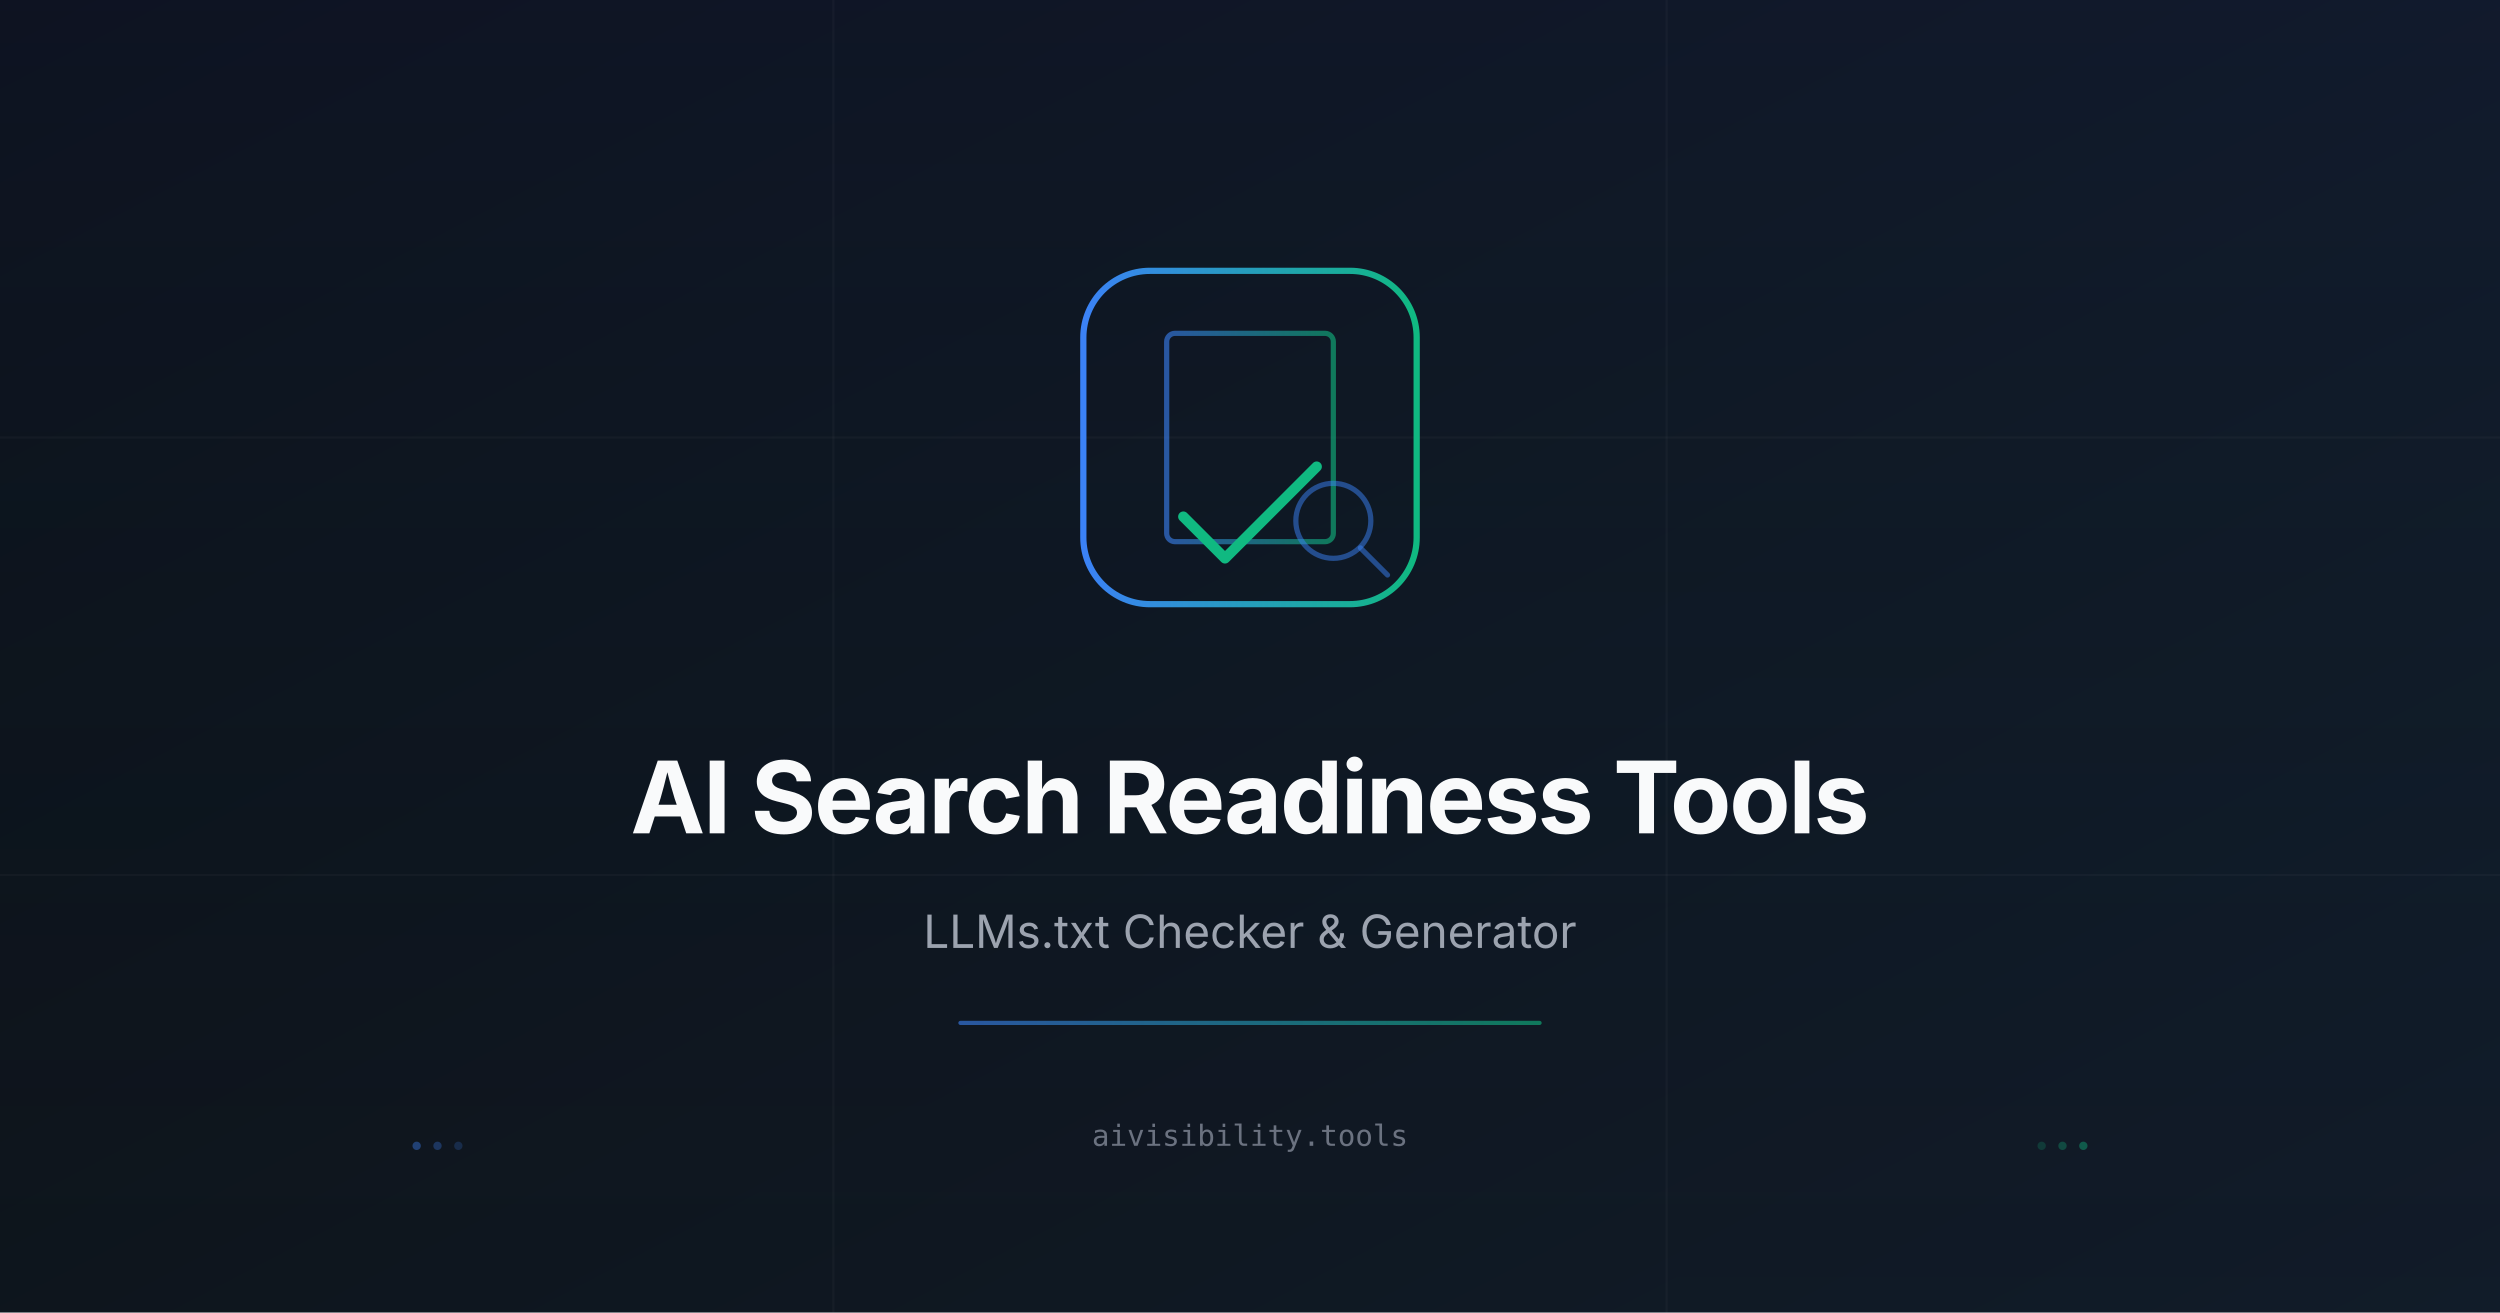
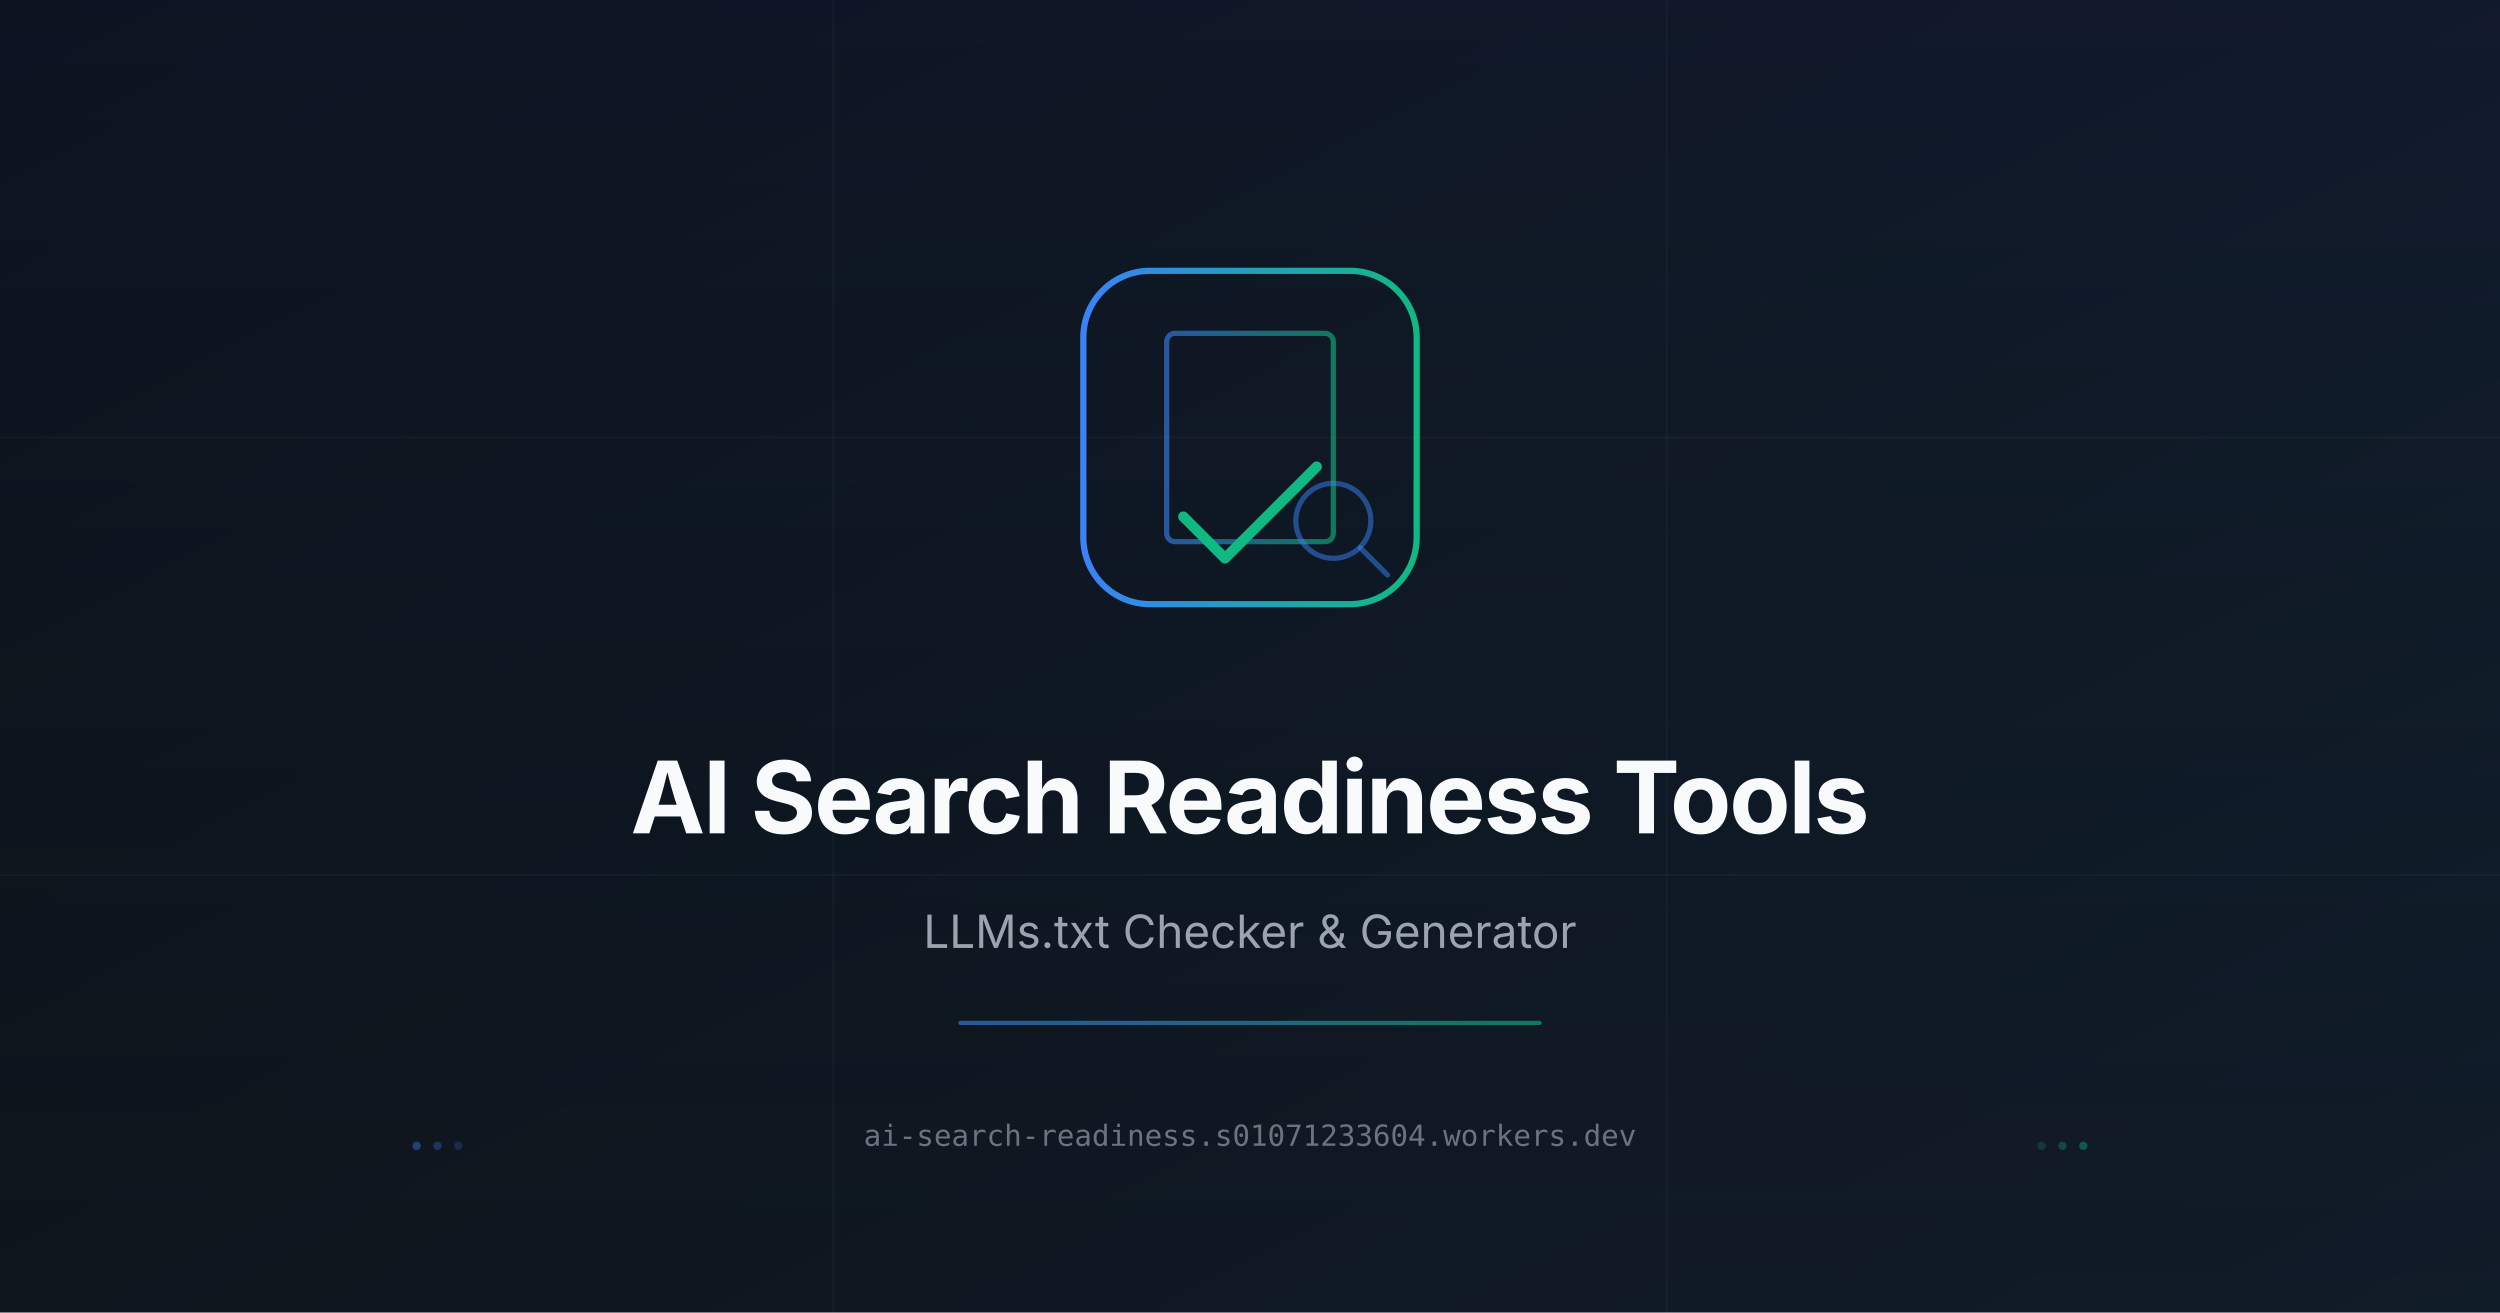
<svg xmlns="http://www.w3.org/2000/svg" width="1200" height="630" viewBox="0 0 1200 630">
  <defs>
    <linearGradient id="bg" x1="0%" y1="0%" x2="100%" y2="100%">
      <stop offset="0%" style="stop-color:#0a0a0f" />
      <stop offset="100%" style="stop-color:#111827" />
    </linearGradient>
    <linearGradient id="accent" x1="0%" y1="0%" x2="100%" y2="0%">
      <stop offset="0%" style="stop-color:#3b82f6" />
      <stop offset="100%" style="stop-color:#10b981" />
    </linearGradient>
    <linearGradient id="glow" x1="50%" y1="0%" x2="50%" y2="100%">
      <stop offset="0%" style="stop-color:#3b82f6;stop-opacity:0.08" />
      <stop offset="100%" style="stop-color:#10b981;stop-opacity:0.02" />
    </linearGradient>
  </defs>
  <rect width="1200" height="630" fill="url(#bg)" />
  <rect width="1200" height="630" fill="url(#glow)" />
  <g stroke="#ffffff" stroke-opacity="0.03" stroke-width="1">
    <line x1="0" y1="210" x2="1200" y2="210" />
    <line x1="0" y1="420" x2="1200" y2="420" />
    <line x1="400" y1="0" x2="400" y2="630" />
    <line x1="800" y1="0" x2="800" y2="630" />
  </g>
  <g transform="translate(520, 130)">
    <rect x="0" y="0" width="160" height="160" rx="32" fill="none" stroke="url(#accent)" stroke-width="3" />
    <rect x="40" y="30" width="80" height="100" rx="4" fill="none" stroke="url(#accent)" stroke-width="2.5" stroke-opacity="0.6" />
    <line x1="54" y1="50" x2="106" y2="50" stroke="url(#accent)" stroke-width="2" stroke-opacity="0.4" />
    <line x1="54" y1="62" x2="96" y2="62" stroke="url(#accent)" stroke-width="2" stroke-opacity="0.3" />
    <line x1="54" y1="74" x2="100" y2="74" stroke="url(#accent)" stroke-width="2" stroke-opacity="0.3" />
    <polyline points="48,118 68,138 112,94" fill="none" stroke="#10b981" stroke-width="5" stroke-linecap="round" stroke-linejoin="round" />
    <circle cx="120" cy="120" r="18" fill="none" stroke="#3b82f6" stroke-width="2.5" stroke-opacity="0.5" />
    <line x1="133" y1="133" x2="146" y2="146" stroke="#3b82f6" stroke-width="2.5" stroke-linecap="round" stroke-opacity="0.5" />
  </g>
  <text x="600" y="400" text-anchor="middle" font-family="system-ui, -apple-system, sans-serif" font-size="48" font-weight="700" fill="#f9fafb" letter-spacing="-1">
    AI Search Readiness Tools
  </text>
  <text x="600" y="455" text-anchor="middle" font-family="system-ui, -apple-system, sans-serif" font-size="22" font-weight="400" fill="#9ca3af" letter-spacing="0">
    LLMs.txt Checker &amp; Generator
  </text>
  <rect x="460" y="490" width="280" height="2" rx="1" fill="url(#accent)" opacity="0.6" />
  <text x="600" y="550" text-anchor="middle" font-family="monospace" font-size="14" fill="#6b7280">
-     aivisibility.tools
+     ai-search-readiness.s01071233604.workers.dev
  </text>
  <circle cx="200" cy="550" r="2" fill="#3b82f6" opacity="0.4" />
  <circle cx="210" cy="550" r="2" fill="#3b82f6" opacity="0.3" />
  <circle cx="220" cy="550" r="2" fill="#3b82f6" opacity="0.2" />
  <circle cx="980" cy="550" r="2" fill="#10b981" opacity="0.2" />
  <circle cx="990" cy="550" r="2" fill="#10b981" opacity="0.3" />
  <circle cx="1000" cy="550" r="2" fill="#10b981" opacity="0.4" />
</svg>
